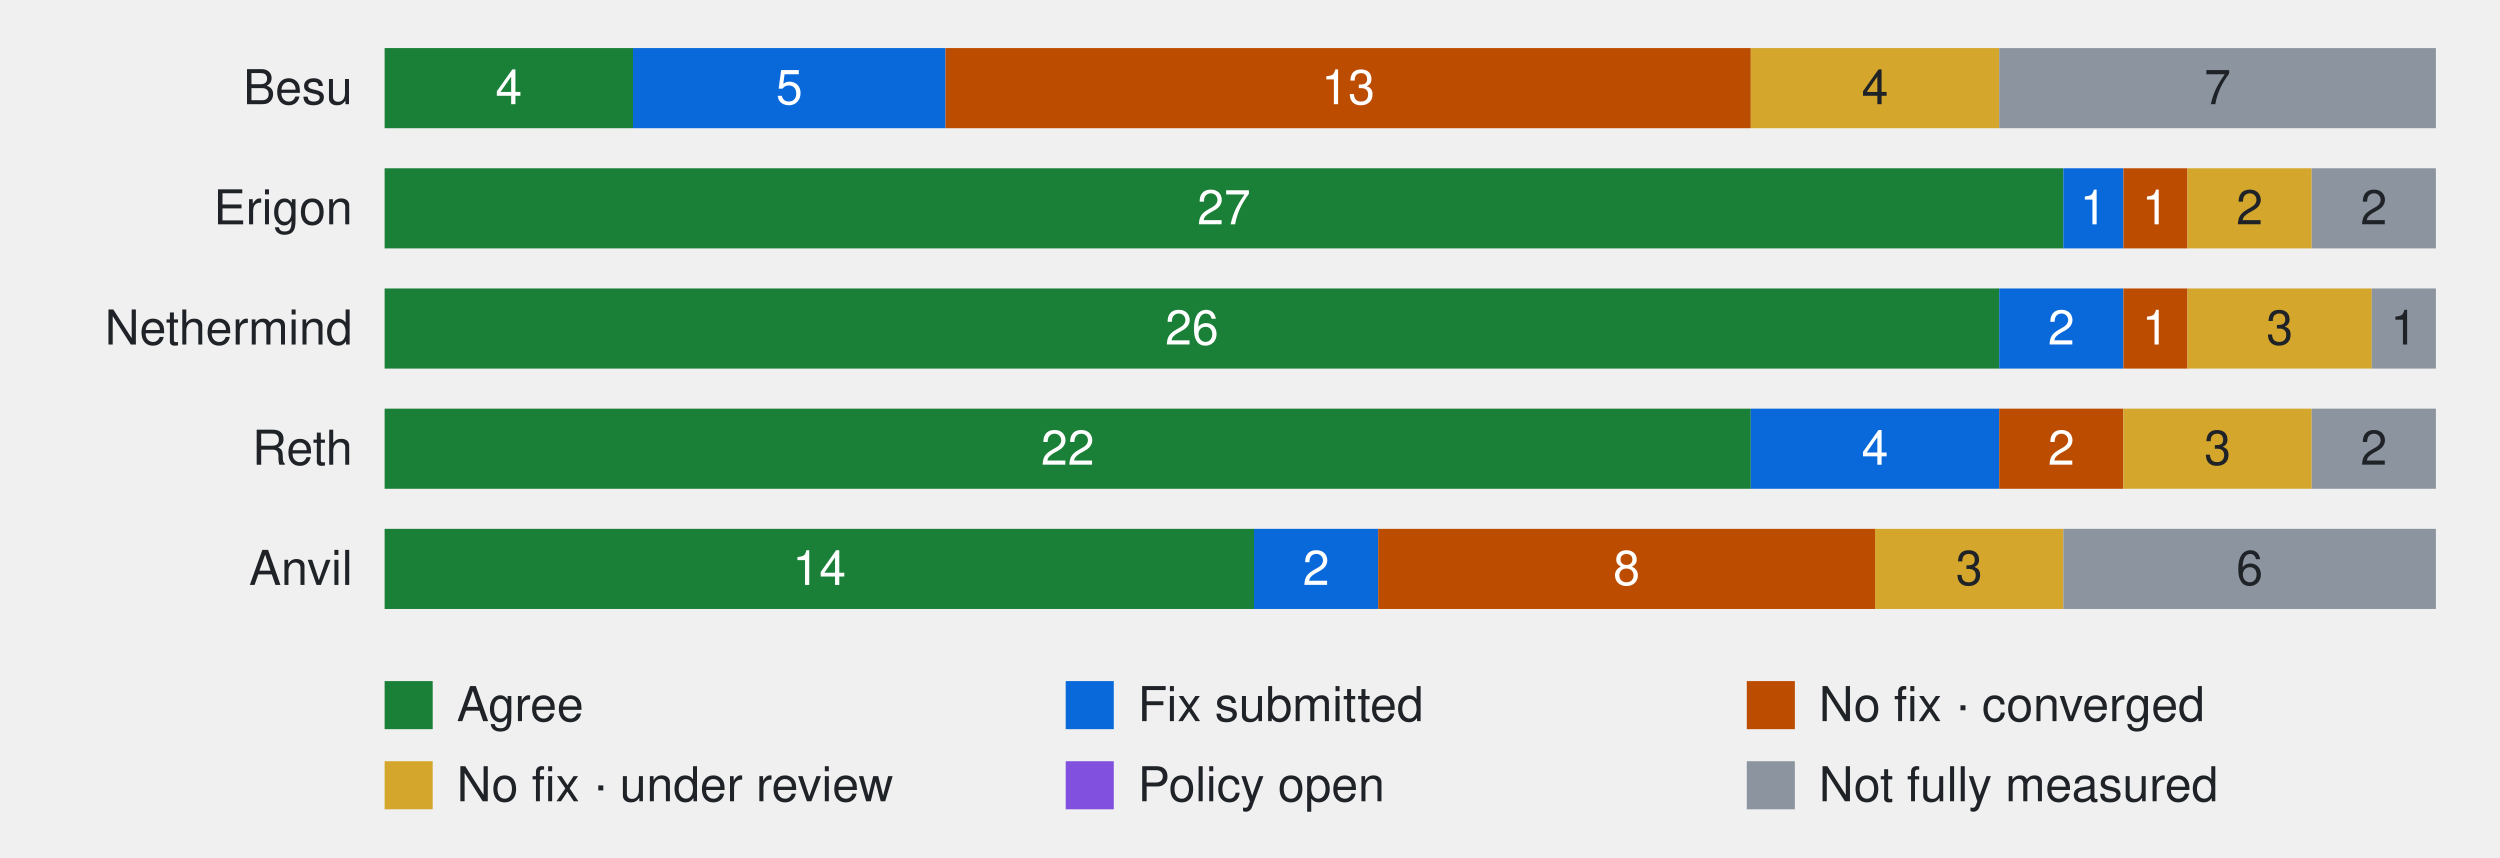
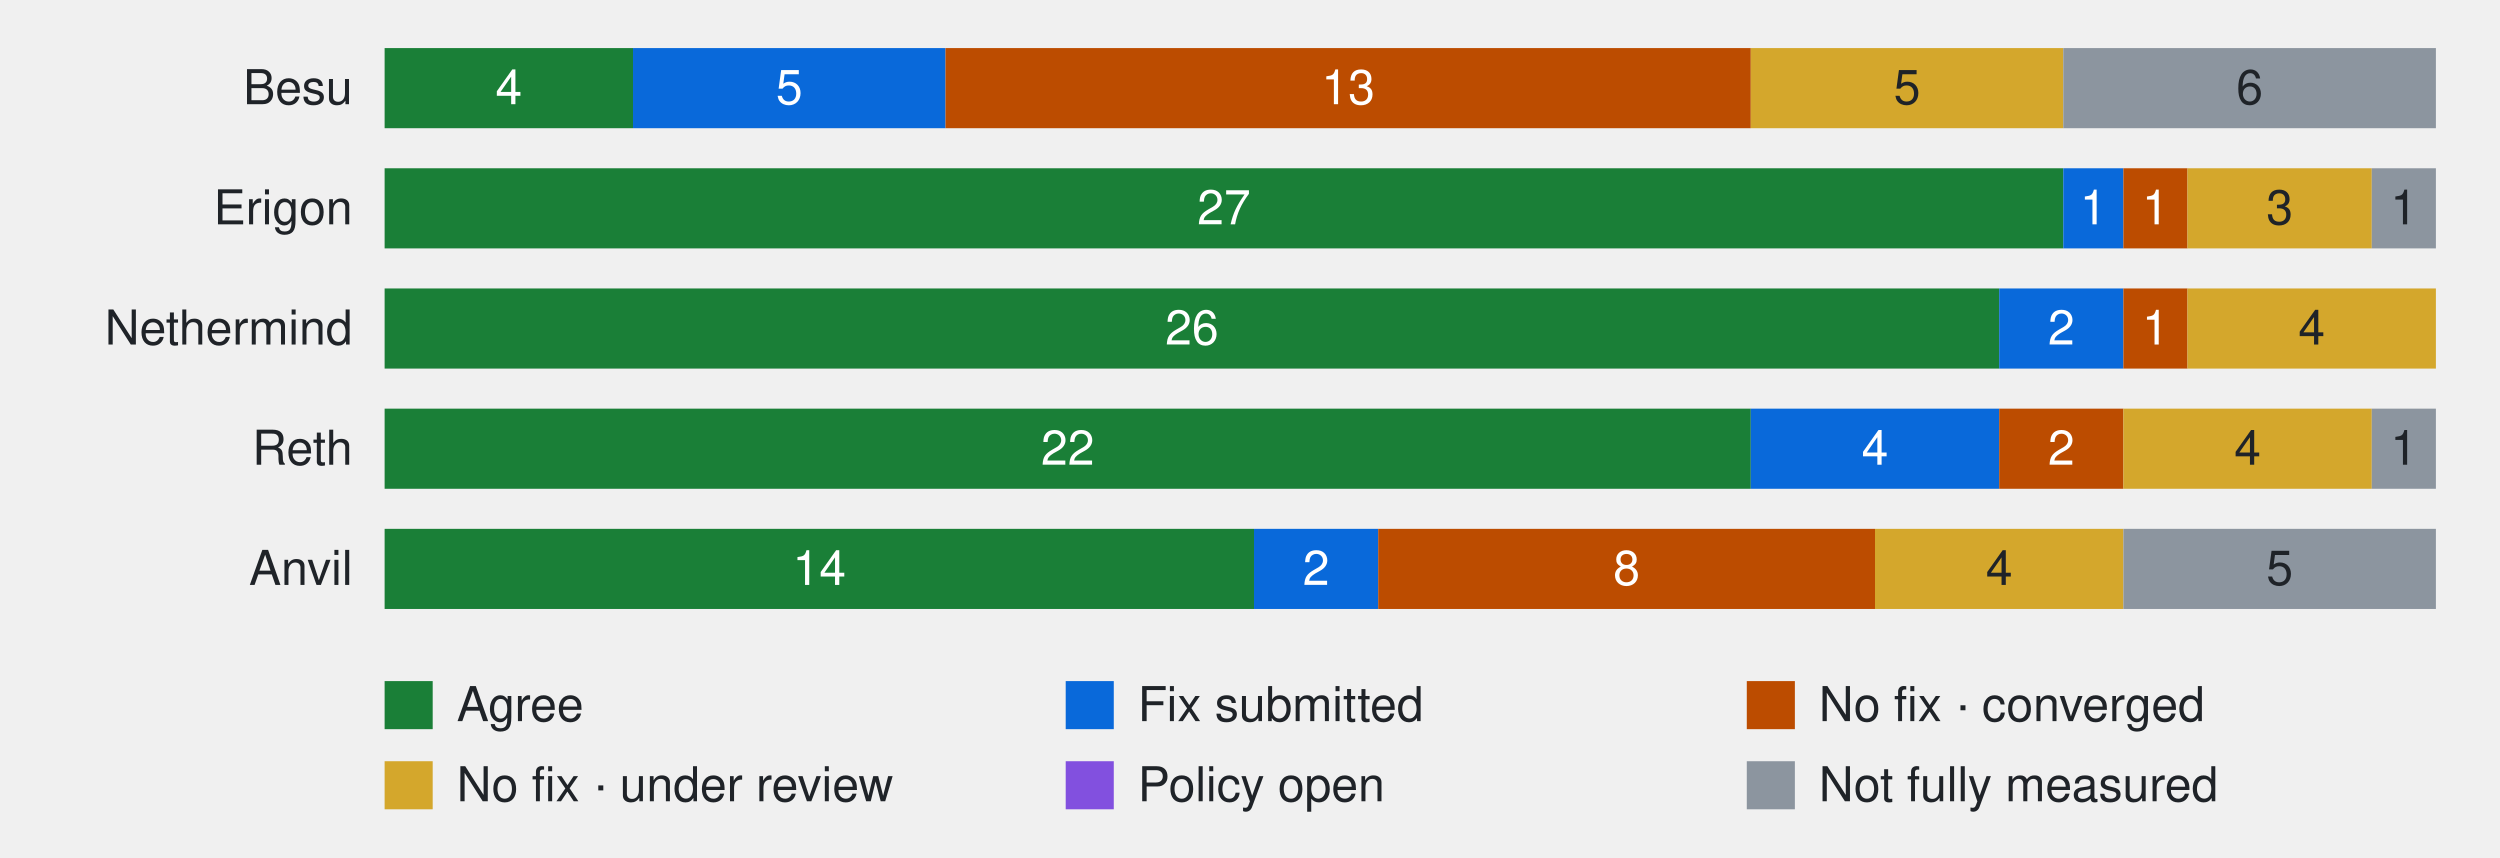
<svg xmlns="http://www.w3.org/2000/svg" width="624" height="214" viewBox="0 0 624 214" role="img" aria-labelledby="title">
  <style>text{font-family:-apple-system,BlinkMacSystemFont,"Segoe UI",Helvetica,Arial,sans-serif;font-size:12px}.label{fill:#1f2328}@media (prefers-color-scheme:dark){.label{fill:#e6edf3}}</style>
  <text class="label" x="88" y="26" text-anchor="end">Besu</text>
  <rect x="96" y="12" width="62" height="20" fill="#1a7f37" />
  <text x="127" y="26" text-anchor="middle" fill="#ffffff">4</text>
  <rect x="158" y="12" width="78" height="20" fill="#0969da" />
  <text x="197" y="26" text-anchor="middle" fill="#ffffff">5</text>
  <rect x="236" y="12" width="201" height="20" fill="#bc4c00" />
  <text x="336.5" y="26" text-anchor="middle" fill="#ffffff">13</text>
-   <rect x="437" y="12" width="62" height="20" fill="#d4a72c" />
-   <text x="468" y="26" text-anchor="middle" fill="#1f2328">4</text>
-   <rect x="499" y="12" width="109" height="20" fill="#8c959f" />
-   <text x="553.5" y="26" text-anchor="middle" fill="#1f2328">7</text>
+   <rect x="437" y="12" width="78" height="20" fill="#d4a72c" />
+   <text x="476" y="26" text-anchor="middle" fill="#1f2328">5</text>
+   <rect x="515" y="12" width="93" height="20" fill="#8c959f" />
+   <text x="561.5" y="26" text-anchor="middle" fill="#1f2328">6</text>
  <text class="label" x="88" y="56" text-anchor="end">Erigon</text>
  <rect x="96" y="42" width="419" height="20" fill="#1a7f37" />
  <text x="305.5" y="56" text-anchor="middle" fill="#ffffff">27</text>
  <rect x="515" y="42" width="15" height="20" fill="#0969da" />
  <text x="522.5" y="56" text-anchor="middle" fill="#ffffff">1</text>
  <rect x="530" y="42" width="16" height="20" fill="#bc4c00" />
  <text x="538" y="56" text-anchor="middle" fill="#ffffff">1</text>
-   <rect x="546" y="42" width="31" height="20" fill="#d4a72c" />
-   <text x="561.5" y="56" text-anchor="middle" fill="#1f2328">2</text>
-   <rect x="577" y="42" width="31" height="20" fill="#8c959f" />
-   <text x="592.5" y="56" text-anchor="middle" fill="#1f2328">2</text>
+   <rect x="546" y="42" width="46" height="20" fill="#d4a72c" />
+   <text x="569" y="56" text-anchor="middle" fill="#1f2328">3</text>
+   <rect x="592" y="42" width="16" height="20" fill="#8c959f" />
+   <text x="600" y="56" text-anchor="middle" fill="#1f2328">1</text>
  <text class="label" x="88" y="86" text-anchor="end">Nethermind</text>
  <rect x="96" y="72" width="403" height="20" fill="#1a7f37" />
  <text x="297.5" y="86" text-anchor="middle" fill="#ffffff">26</text>
  <rect x="499" y="72" width="31" height="20" fill="#0969da" />
  <text x="514.5" y="86" text-anchor="middle" fill="#ffffff">2</text>
  <rect x="530" y="72" width="16" height="20" fill="#bc4c00" />
  <text x="538" y="86" text-anchor="middle" fill="#ffffff">1</text>
-   <rect x="546" y="72" width="46" height="20" fill="#d4a72c" />
-   <text x="569" y="86" text-anchor="middle" fill="#1f2328">3</text>
-   <rect x="592" y="72" width="16" height="20" fill="#8c959f" />
-   <text x="600" y="86" text-anchor="middle" fill="#1f2328">1</text>
+   <rect x="546" y="72" width="62" height="20" fill="#d4a72c" />
+   <text x="577" y="86" text-anchor="middle" fill="#1f2328">4</text>
  <text class="label" x="88" y="116" text-anchor="end">Reth</text>
  <rect x="96" y="102" width="341" height="20" fill="#1a7f37" />
  <text x="266.5" y="116" text-anchor="middle" fill="#ffffff">22</text>
  <rect x="437" y="102" width="62" height="20" fill="#0969da" />
  <text x="468" y="116" text-anchor="middle" fill="#ffffff">4</text>
  <rect x="499" y="102" width="31" height="20" fill="#bc4c00" />
  <text x="514.5" y="116" text-anchor="middle" fill="#ffffff">2</text>
-   <rect x="530" y="102" width="47" height="20" fill="#d4a72c" />
-   <text x="553.5" y="116" text-anchor="middle" fill="#1f2328">3</text>
-   <rect x="577" y="102" width="31" height="20" fill="#8c959f" />
-   <text x="592.5" y="116" text-anchor="middle" fill="#1f2328">2</text>
+   <rect x="530" y="102" width="62" height="20" fill="#d4a72c" />
+   <text x="561" y="116" text-anchor="middle" fill="#1f2328">4</text>
+   <rect x="592" y="102" width="16" height="20" fill="#8c959f" />
+   <text x="600" y="116" text-anchor="middle" fill="#1f2328">1</text>
  <text class="label" x="88" y="146" text-anchor="end">Anvil</text>
  <rect x="96" y="132" width="217" height="20" fill="#1a7f37" />
  <text x="204.5" y="146" text-anchor="middle" fill="#ffffff">14</text>
  <rect x="313" y="132" width="31" height="20" fill="#0969da" />
  <text x="328.5" y="146" text-anchor="middle" fill="#ffffff">2</text>
  <rect x="344" y="132" width="124" height="20" fill="#bc4c00" />
  <text x="406" y="146" text-anchor="middle" fill="#ffffff">8</text>
-   <rect x="468" y="132" width="47" height="20" fill="#d4a72c" />
-   <text x="491.5" y="146" text-anchor="middle" fill="#1f2328">3</text>
-   <rect x="515" y="132" width="93" height="20" fill="#8c959f" />
-   <text x="561.5" y="146" text-anchor="middle" fill="#1f2328">6</text>
+   <rect x="468" y="132" width="62" height="20" fill="#d4a72c" />
+   <text x="499" y="146" text-anchor="middle" fill="#1f2328">4</text>
+   <rect x="530" y="132" width="78" height="20" fill="#8c959f" />
+   <text x="569" y="146" text-anchor="middle" fill="#1f2328">5</text>
  <rect x="96" y="170" width="12" height="12" fill="#1a7f37" />
  <text class="label" x="114" y="180">Agree</text>
  <rect x="266" y="170" width="12" height="12" fill="#0969da" />
  <text class="label" x="284" y="180">Fix submitted</text>
  <rect x="436" y="170" width="12" height="12" fill="#bc4c00" />
  <text class="label" x="454" y="180">No fix · converged</text>
  <rect x="96" y="190" width="12" height="12" fill="#d4a72c" />
  <text class="label" x="114" y="200">No fix · under review</text>
  <rect x="266" y="190" width="12" height="12" fill="#8250df" />
  <text class="label" x="284" y="200">Policy open</text>
  <rect x="436" y="190" width="12" height="12" fill="#8c959f" />
  <text class="label" x="454" y="200">Not fully measured</text>
</svg>
